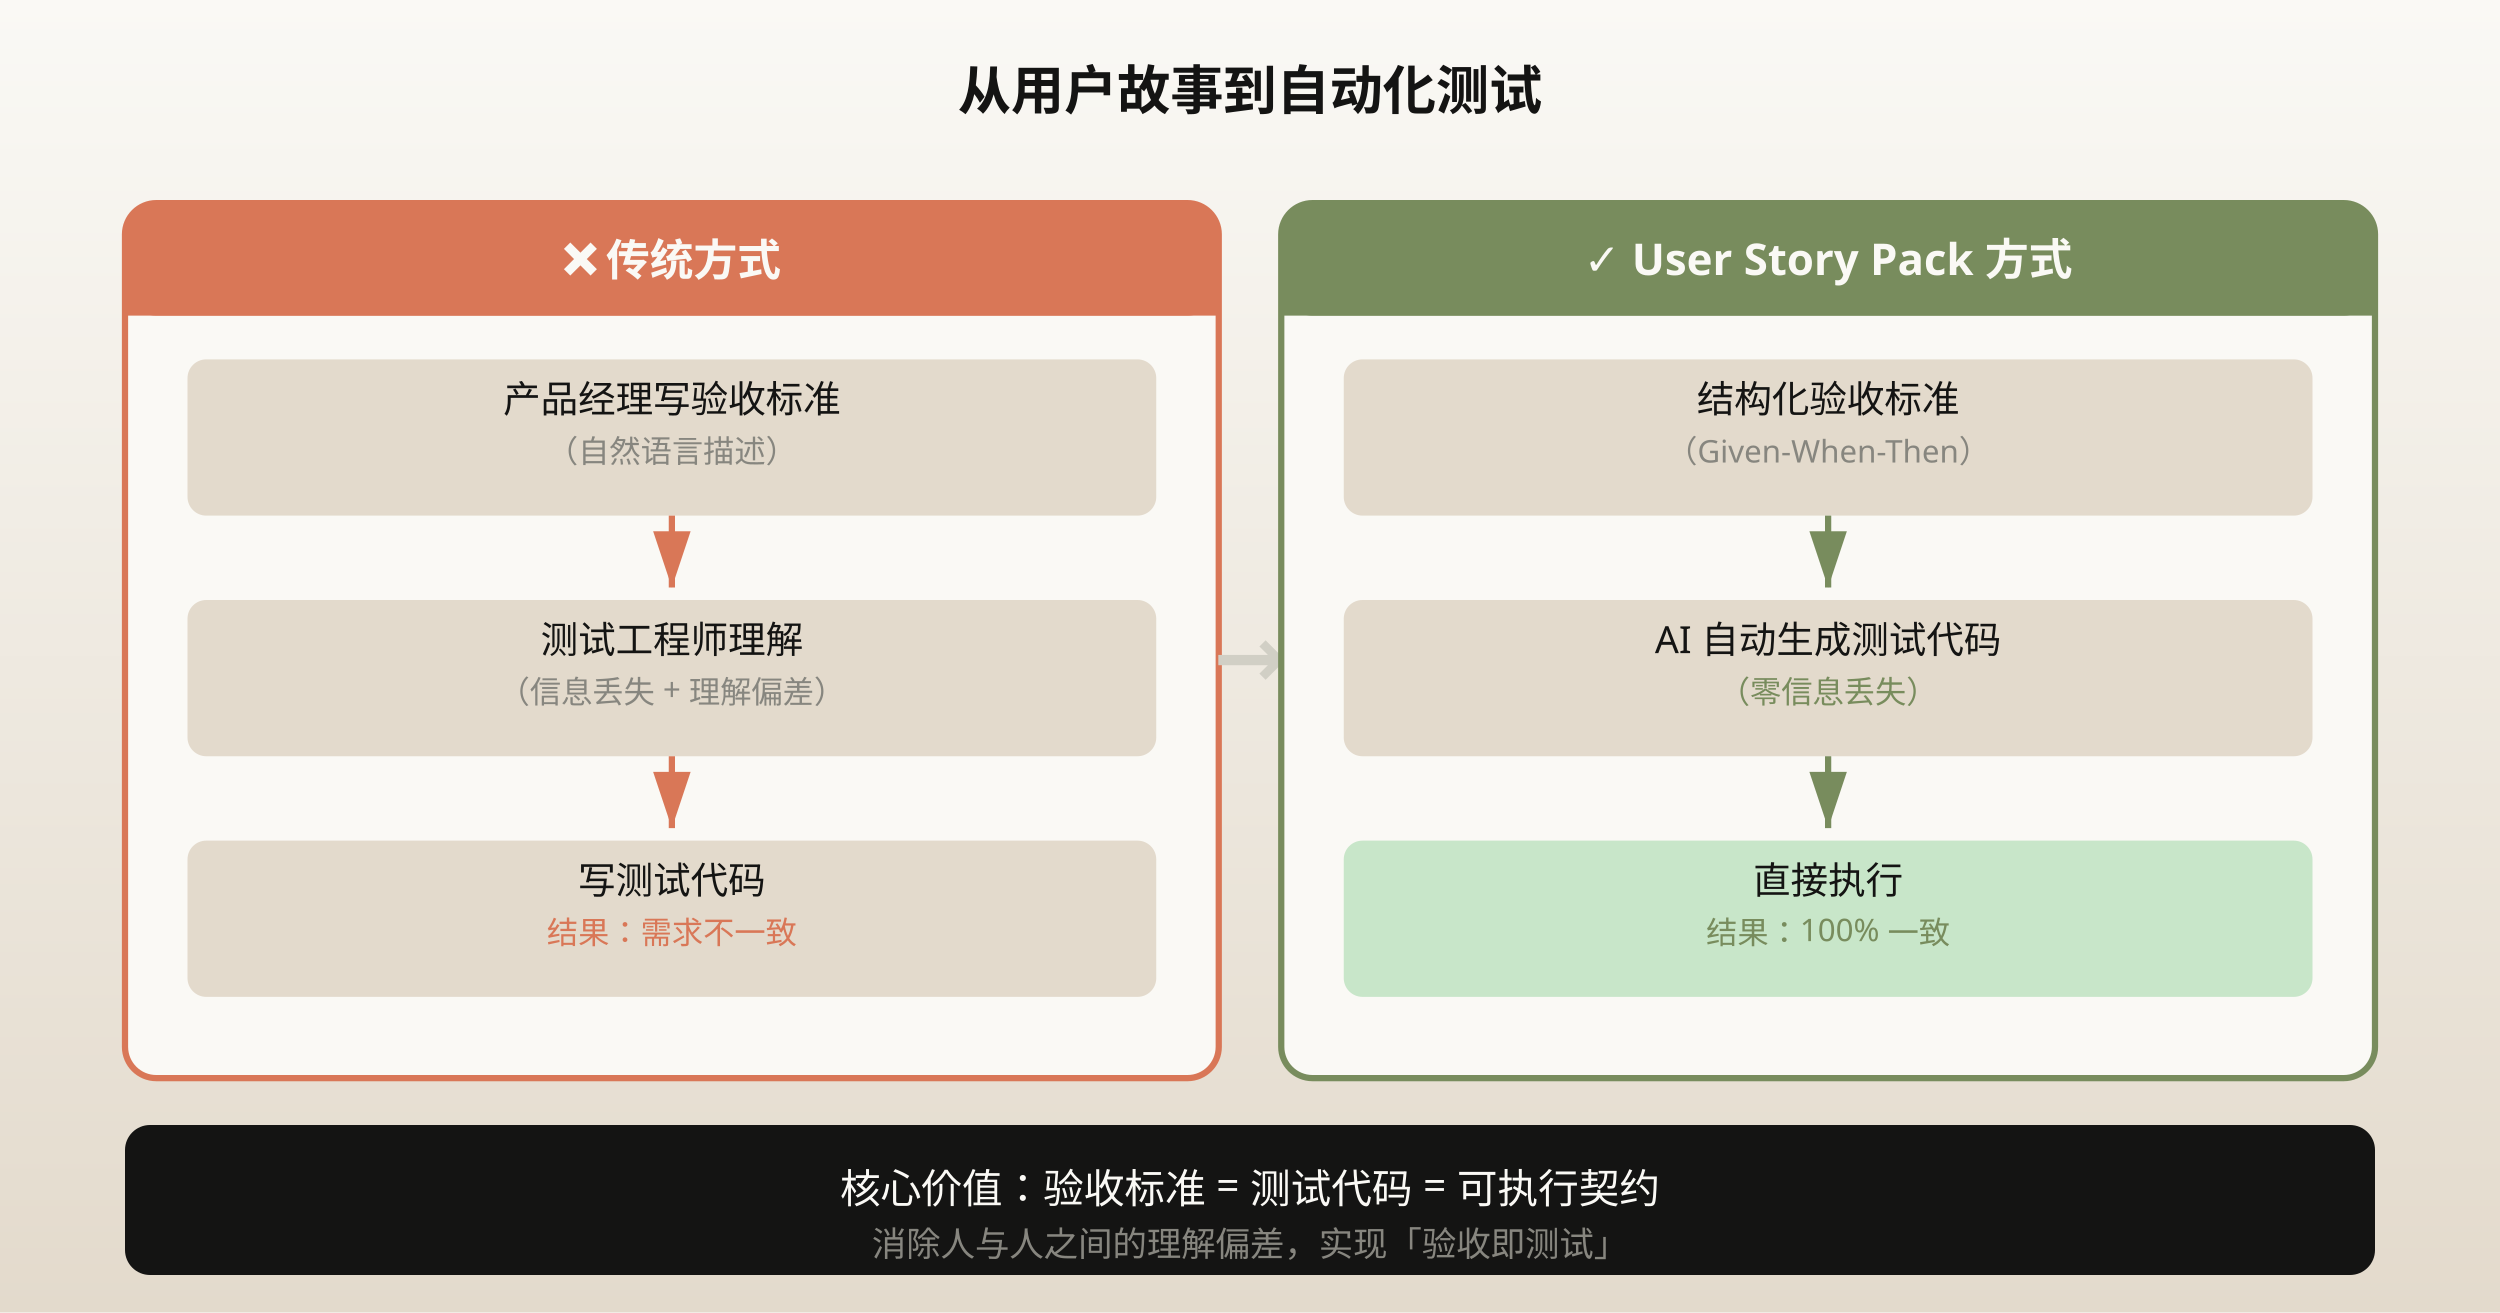
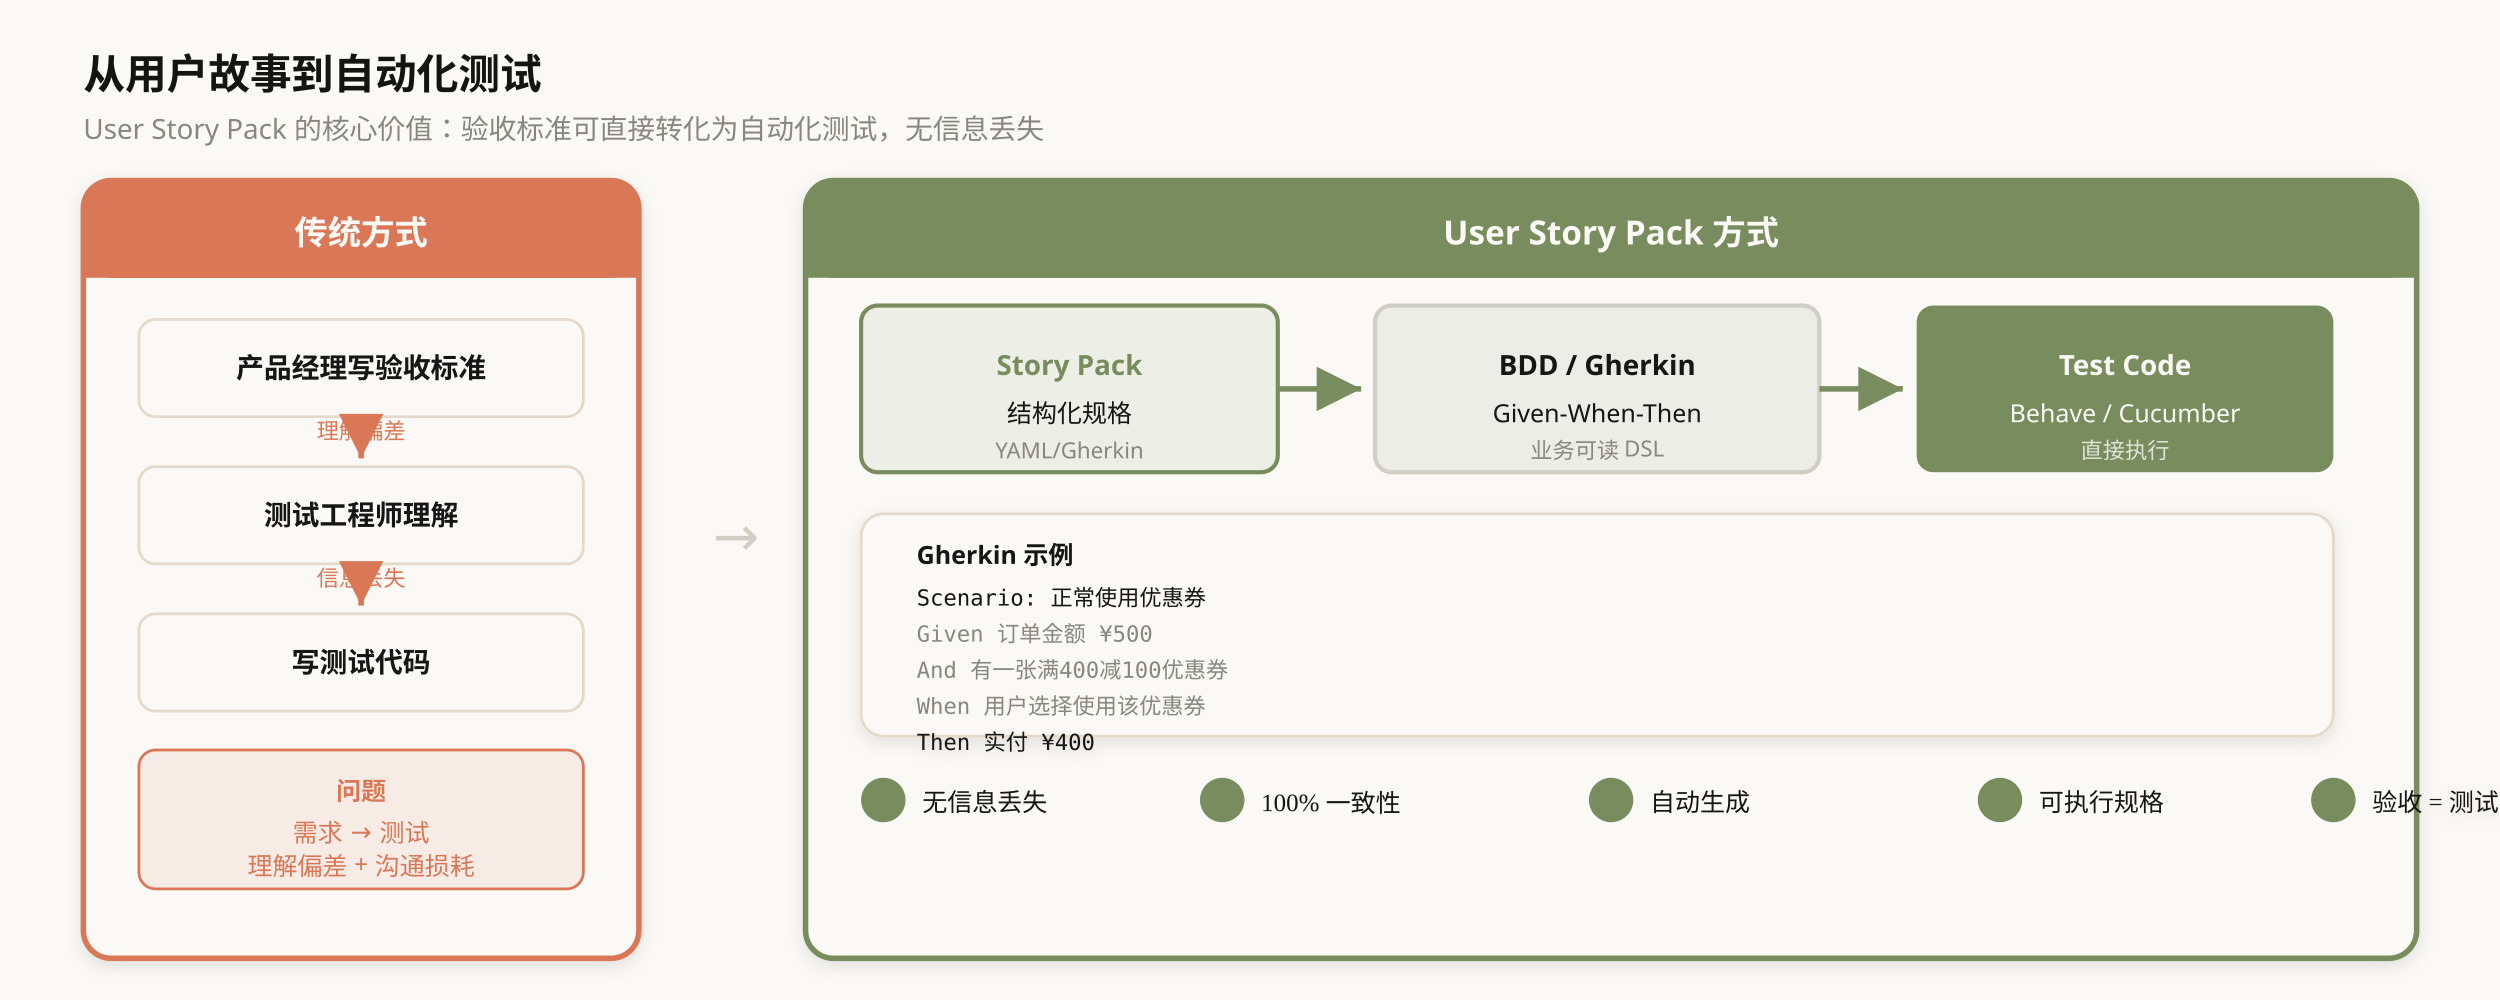
- <svg xmlns="http://www.w3.org/2000/svg" viewBox="0 0 800 420" role="img" aria-label="用户故事到自动化测试的流程">
+ <svg xmlns="http://www.w3.org/2000/svg" viewBox="0 0 900 360" role="img" aria-label="从用户故事到自动化测试">
  <defs>
-     <linearGradient id="bgGrad2" x1="0%" y1="0%" x2="0%" y2="100%">
-       <stop offset="0%" stop-color="#FAF9F5" />
-       <stop offset="100%" stop-color="#E3DACC" />
-     </linearGradient>
-     <marker id="arrowClay" markerWidth="10" markerHeight="10" refX="9" refY="3" orient="auto">
-       <path d="M0,0 L0,6 L9,3 z" fill="#D97757" />
+     <filter id="sf5" x="-10%" y="-10%" width="120%" height="120%">
+       <feDropShadow dx="0" dy="2" stdDeviation="3" flood-color="#141413" flood-opacity="0.1" />
+     </filter>
+     <marker id="gArr" markerWidth="8" markerHeight="8" refX="8" refY="4" orient="auto">
+       <polygon points="0 0, 8 4, 0 8" fill="#788C5D" />
    </marker>
-     <marker id="arrowOlive" markerWidth="10" markerHeight="10" refX="9" refY="3" orient="auto">
-       <path d="M0,0 L0,6 L9,3 z" fill="#788C5D" />
-     </marker>
-     <marker id="arrowSlate" markerWidth="10" markerHeight="10" refX="9" refY="3" orient="auto">
-       <path d="M0,0 L0,6 L9,3 z" fill="#141413" />
+     <marker id="rArr" markerWidth="8" markerHeight="8" refX="8" refY="4" orient="auto">
+       <polygon points="0 0, 8 4, 0 8" fill="#D97757" />
    </marker>
  </defs>
-   <rect width="800" height="420" fill="url(#bgGrad2)" />
-   <text x="400" y="35" font-family="system-ui, sans-serif" font-size="17" font-weight="700" fill="#141413" text-anchor="middle">从用户故事到自动化测试</text>
-   <rect x="40" y="65" width="350" height="280" rx="10" fill="#FAF9F5" stroke="#D97757" stroke-width="2" filter="url(#shadow)" />
-   <rect x="40" y="65" width="350" height="36" rx="10" fill="#D97757" />
-   <rect x="40" y="89" width="350" height="12" fill="#D97757" />
-   <text x="215" y="88" font-family="system-ui, sans-serif" font-size="14" font-weight="700" fill="#FAF9F5" text-anchor="middle">❌ 传统方式</text>
-   <rect x="60" y="115" width="310" height="50" rx="6" fill="#E3DACC" />
-   <text x="215" y="132" font-family="system-ui, sans-serif" font-size="12" fill="#141413" text-anchor="middle">产品经理写验收标准</text>
-   <text x="215" y="148" font-family="system-ui, sans-serif" font-size="10" fill="#87867F" text-anchor="middle">（自然语言描述）</text>
-   <path d="M215 165 L215 188" stroke="#D97757" stroke-width="2" fill="none" marker-end="url(#arrowClay)" />
-   <rect x="60" y="192" width="310" height="50" rx="6" fill="#E3DACC" />
-   <text x="215" y="209" font-family="system-ui, sans-serif" font-size="12" fill="#141413" text-anchor="middle">测试工程师理解</text>
-   <text x="215" y="225" font-family="system-ui, sans-serif" font-size="10" fill="#87867F" text-anchor="middle">（信息丢失 + 理解偏差）</text>
-   <path d="M215 242 L215 265" stroke="#D97757" stroke-width="2" fill="none" marker-end="url(#arrowClay)" />
-   <rect x="60" y="269" width="310" height="50" rx="6" fill="#E3DACC" />
-   <text x="215" y="286" font-family="system-ui, sans-serif" font-size="12" fill="#141413" text-anchor="middle">写测试代码</text>
-   <text x="215" y="302" font-family="system-ui, sans-serif" font-size="10" fill="#D97757" text-anchor="middle">结果：需求不一致</text>
-   <text x="400" y="220" font-family="system-ui, sans-serif" font-size="28" font-weight="800" fill="#D1CFC5" text-anchor="middle">→</text>
-   <rect x="410" y="65" width="350" height="280" rx="10" fill="#FAF9F5" stroke="#788C5D" stroke-width="2" />
-   <rect x="410" y="65" width="350" height="36" rx="10" fill="#788C5D" />
-   <rect x="410" y="89" width="350" height="12" fill="#788C5D" />
-   <text x="585" y="88" font-family="system-ui, sans-serif" font-size="14" font-weight="700" fill="#FAF9F5" text-anchor="middle">✓ User Story Pack 方式</text>
-   <rect x="430" y="115" width="310" height="50" rx="6" fill="#E3DACC" />
-   <text x="585" y="132" font-family="system-ui, sans-serif" font-size="12" fill="#141413" text-anchor="middle">结构化验收标准</text>
-   <text x="585" y="148" font-family="system-ui, sans-serif" font-size="10" fill="#87867F" text-anchor="middle">（Given-When-Then）</text>
-   <path d="M585 165 L585 188" stroke="#788C5D" stroke-width="2" fill="none" marker-end="url(#arrowOlive)" />
-   <rect x="430" y="192" width="310" height="50" rx="6" fill="#E3DACC" />
-   <text x="585" y="209" font-family="system-ui, sans-serif" font-size="12" fill="#141413" text-anchor="middle">AI 自动生成测试代码</text>
-   <text x="585" y="225" font-family="system-ui, sans-serif" font-size="10" fill="#788C5D" text-anchor="middle">（零信息丢失）</text>
-   <path d="M585 242 L585 265" stroke="#788C5D" stroke-width="2" fill="none" marker-end="url(#arrowOlive)" />
-   <rect x="430" y="269" width="310" height="50" rx="6" fill="#C8E6C9" />
-   <text x="585" y="286" font-family="system-ui, sans-serif" font-size="12" fill="#141413" text-anchor="middle">直接执行</text>
-   <text x="585" y="302" font-family="system-ui, sans-serif" font-size="10" fill="#788C5D" text-anchor="middle">结果：100% 一致</text>
-   <rect x="40" y="360" width="720" height="48" rx="8" fill="#141413" />
-   <text x="400" y="385" font-family="system-ui, sans-serif" font-size="13" fill="#FAF9F5" text-anchor="middle">核心价值：验收标准 = 测试代码 = 可执行契约</text>
-   <text x="400" y="402" font-family="system-ui, sans-serif" font-size="11" fill="#87867F" text-anchor="middle">消除人与人之间的理解偏差，实现「验收即测试」</text>
+   <rect width="900" height="360" fill="#FAF9F5" />
+   <text x="30" y="32" font-family="system-ui,sans-serif" font-size="15" font-weight="700" fill="#141413">从用户故事到自动化测试</text>
+   <text x="30" y="50" font-family="system-ui,sans-serif" font-size="10" fill="#87867F">User Story Pack 的核心价值：验收标准可直接转化为自动化测试，无信息丢失</text>
+   <g filter="url(#sf5)">
+     <rect x="30" y="65" width="200" height="280" rx="10" fill="#FAF9F5" stroke="#D97757" stroke-width="2" />
+     <rect x="30" y="65" width="200" height="35" rx="10" fill="#D97757" />
+     <rect x="30" y="90" width="200" height="10" fill="#D97757" />
+     <text x="130" y="88" font-family="system-ui,sans-serif" font-size="12" font-weight="700" fill="#FAF9F5" text-anchor="middle">传统方式</text>
+     <rect x="50" y="115" width="160" height="35" rx="6" fill="#FAF9F5" stroke="#E3DACC" stroke-width="1" />
+     <text x="130" y="136" font-family="system-ui,sans-serif" font-size="10" font-weight="600" fill="#141413" text-anchor="middle">产品经理写验收标准</text>
+     <line x1="130" y1="150" x2="130" y2="165" stroke="#D97757" stroke-width="2" marker-end="url(#rArr)" />
+     <text x="130" y="158" font-family="system-ui,sans-serif" font-size="8" fill="#D97757" text-anchor="middle">理解偏差</text>
+     <rect x="50" y="168" width="160" height="35" rx="6" fill="#FAF9F5" stroke="#E3DACC" stroke-width="1" />
+     <text x="130" y="189" font-family="system-ui,sans-serif" font-size="10" font-weight="600" fill="#141413" text-anchor="middle">测试工程师理解</text>
+     <line x1="130" y1="203" x2="130" y2="218" stroke="#D97757" stroke-width="2" marker-end="url(#rArr)" />
+     <text x="130" y="211" font-family="system-ui,sans-serif" font-size="8" fill="#D97757" text-anchor="middle">信息丢失</text>
+     <rect x="50" y="221" width="160" height="35" rx="6" fill="#FAF9F5" stroke="#E3DACC" stroke-width="1" />
+     <text x="130" y="242" font-family="system-ui,sans-serif" font-size="10" font-weight="600" fill="#141413" text-anchor="middle">写测试代码</text>
+     <rect x="50" y="270" width="160" height="50" rx="6" fill="#D97757" fill-opacity="0.1" stroke="#D97757" stroke-width="1" />
+     <text x="130" y="288" font-family="system-ui,sans-serif" font-size="9" font-weight="700" fill="#D97757" text-anchor="middle">问题</text>
+     <text x="130" y="303" font-family="system-ui,sans-serif" font-size="9" fill="#D97757" text-anchor="middle">需求 → 测试</text>
+     <text x="130" y="315" font-family="system-ui,sans-serif" font-size="9" fill="#D97757" text-anchor="middle">理解偏差 + 沟通损耗</text>
+   </g>
+   <text x="265" y="200" font-family="system-ui,sans-serif" font-size="20" fill="#D1CFC5" text-anchor="middle">→</text>
+   <g filter="url(#sf5)">
+     <rect x="290" y="65" width="580" height="280" rx="10" fill="#FAF9F5" stroke="#788C5D" stroke-width="2" />
+     <rect x="290" y="65" width="580" height="35" rx="10" fill="#788C5D" />
+     <rect x="290" y="90" width="580" height="10" fill="#788C5D" />
+     <text x="580" y="88" font-family="system-ui,sans-serif" font-size="12" font-weight="700" fill="#FAF9F5" text-anchor="middle">User Story Pack 方式</text>
+     <g transform="translate(310, 110)">
+       <rect width="150" height="60" rx="6" fill="#788C5D" fill-opacity="0.1" stroke="#788C5D" stroke-width="1.5" />
+       <text x="75" y="25" font-family="system-ui,sans-serif" font-size="10" font-weight="700" fill="#788C5D" text-anchor="middle">Story Pack</text>
+       <text x="75" y="42" font-family="system-ui,sans-serif" font-size="9" fill="#141413" text-anchor="middle">结构化规格</text>
+       <text x="75" y="55" font-family="system-ui,sans-serif" font-size="8" fill="#87867F" text-anchor="middle">YAML/Gherkin</text>
+     </g>
+     <line x1="460" y1="140" x2="490" y2="140" stroke="#788C5D" stroke-width="2" marker-end="url(#gArr)" />
+     <g transform="translate(495, 110)">
+       <rect width="160" height="60" rx="6" fill="#D1CFC5" fill-opacity="0.3" stroke="#D1CFC5" stroke-width="1.5" />
+       <text x="80" y="25" font-family="system-ui,sans-serif" font-size="10" font-weight="700" fill="#141413" text-anchor="middle">BDD / Gherkin</text>
+       <text x="80" y="42" font-family="system-ui,sans-serif" font-size="9" fill="#141413" text-anchor="middle">Given-When-Then</text>
+       <text x="80" y="55" font-family="system-ui,sans-serif" font-size="8" fill="#87867F" text-anchor="middle">业务可读 DSL</text>
+     </g>
+     <line x1="655" y1="140" x2="685" y2="140" stroke="#788C5D" stroke-width="2" marker-end="url(#gArr)" />
+     <g transform="translate(690, 110)">
+       <rect width="150" height="60" rx="6" fill="#788C5D" />
+       <text x="75" y="25" font-family="system-ui,sans-serif" font-size="10" font-weight="700" fill="#FAF9F5" text-anchor="middle">Test Code</text>
+       <text x="75" y="42" font-family="system-ui,sans-serif" font-size="9" fill="#FAF9F5" text-anchor="middle">Behave / Cucumber</text>
+       <text x="75" y="55" font-family="system-ui,sans-serif" font-size="8" fill="#FAF9F5" text-anchor="middle" opacity="0.8">直接执行</text>
+     </g>
+     <g filter="url(#sf5)">
+       <rect x="310" y="185" width="530" height="80" rx="8" fill="#FAF9F5" stroke="#E3DACC" stroke-width="1" />
+       <text x="330" y="203" font-family="system-ui,sans-serif" font-size="9" font-weight="700" fill="#141413">Gherkin 示例</text>
+       <text x="330" y="218" font-family="monospace" font-size="8" fill="#141413">Scenario: 正常使用优惠券</text>
+       <text x="330" y="231" font-family="monospace" font-size="8" fill="#87867F">  Given 订单金额 ¥500</text>
+       <text x="330" y="244" font-family="monospace" font-size="8" fill="#87867F">  And 有一张满400减100优惠券</text>
+       <text x="330" y="257" font-family="monospace" font-size="8" fill="#87867F">  When 用户选择使用该优惠券</text>
+       <text x="330" y="270" font-family="monospace" font-size="8" fill="#141413">  Then 实付 ¥400</text>
+     </g>
+     <g transform="translate(310, 280)">
+       <circle cx="8" cy="8" r="8" fill="#788C5D" />
+       <text x="22" y="12" font-family="system-ui,sans-serif" font-size="9" fill="#141413">无信息丢失</text>
+       <circle cx="130" cy="8" r="8" fill="#788C5D" />
+       <text x="144" y="12" font-family="system-ui/sans-serif" font-size="9" fill="#141413">100% 一致性</text>
+       <circle cx="270" cy="8" r="8" fill="#788C5D" />
+       <text x="284" y="12" font-family="system-ui/sans-serif" font-size="9" fill="#141413">自动生成</text>
+       <circle cx="410" cy="8" r="8" fill="#788C5D" />
+       <text x="424" y="12" font-family="system-ui/sans-serif" font-size="9" fill="#141413">可执行规格</text>
+       <circle cx="530" cy="8" r="8" fill="#788C5D" />
+       <text x="544" y="12" font-family="system-ui/sans-serif" font-size="9" fill="#141413">验收 = 测试</text>
+     </g>
+   </g>
</svg>
